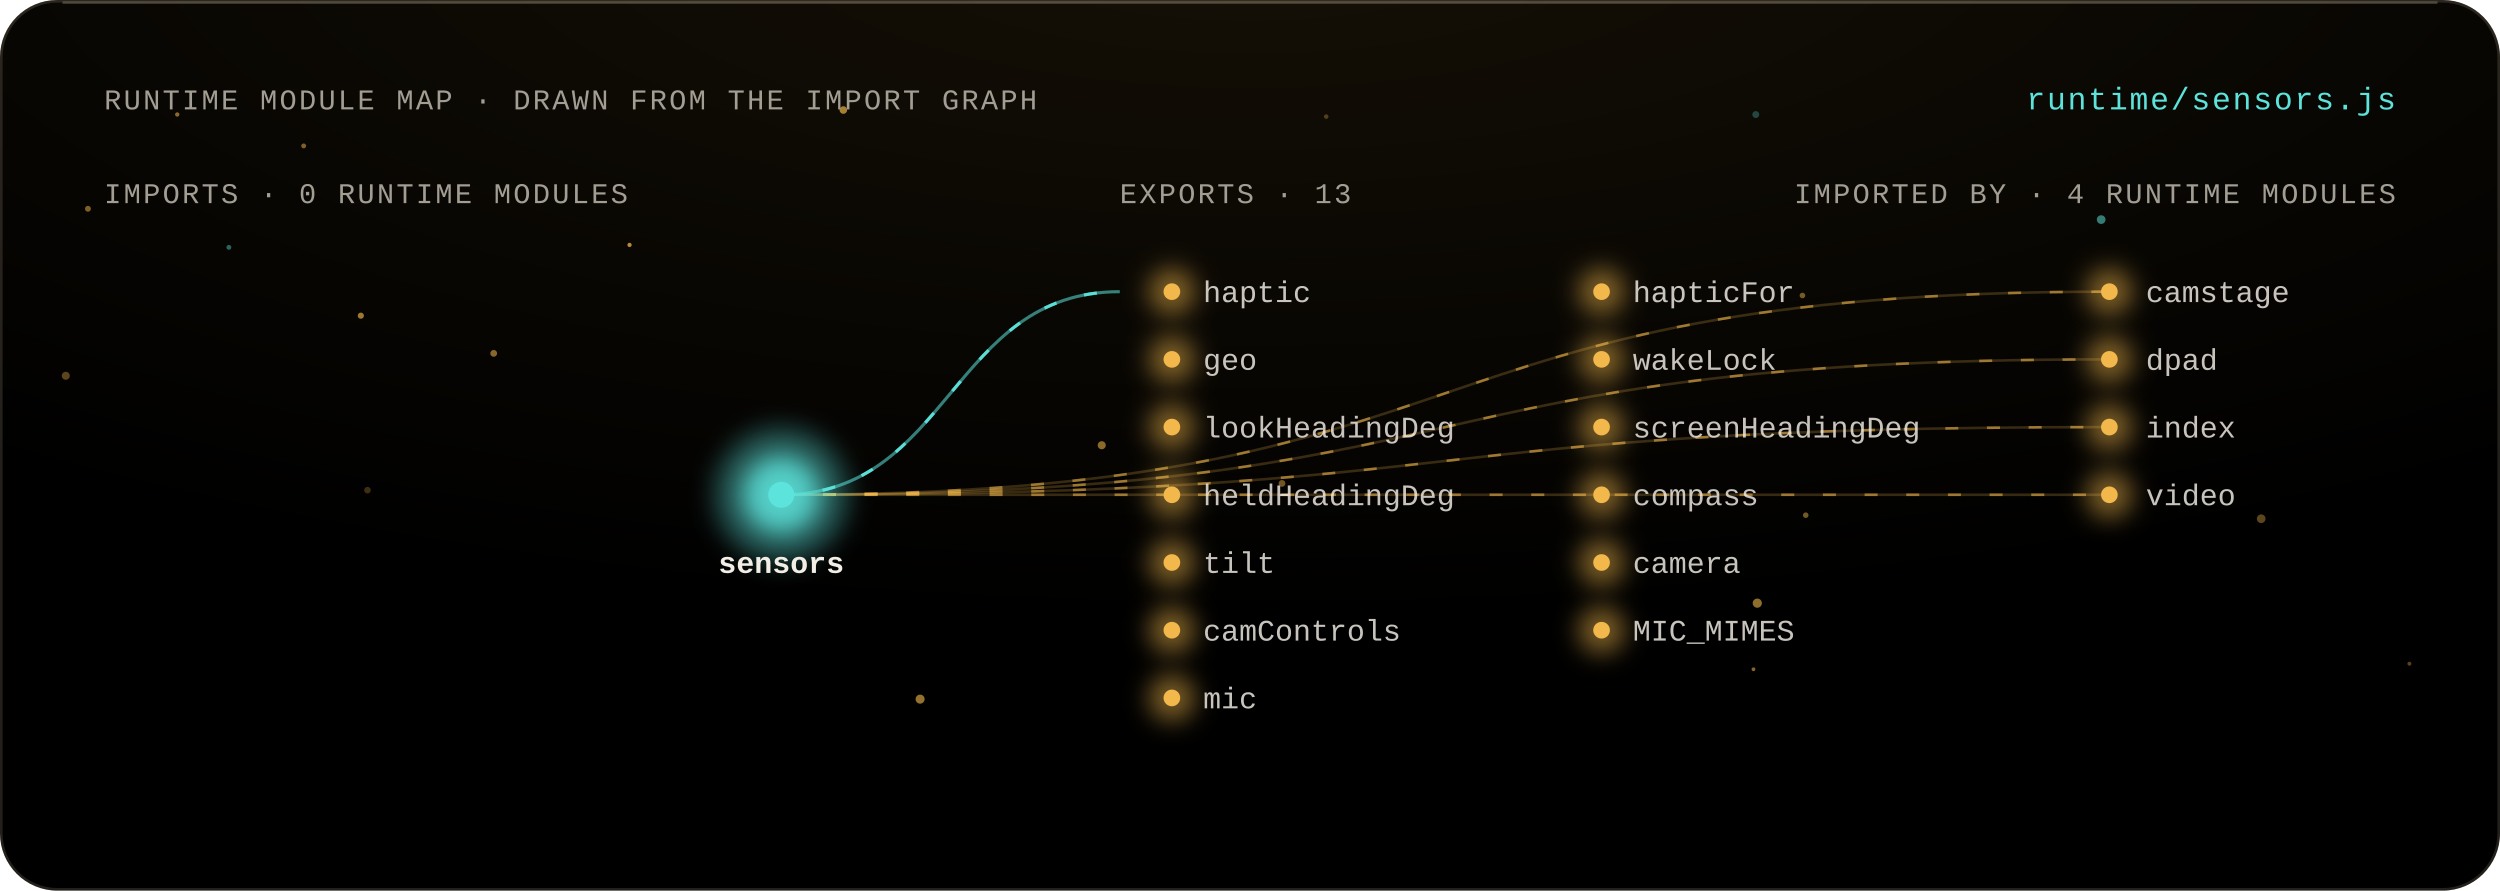
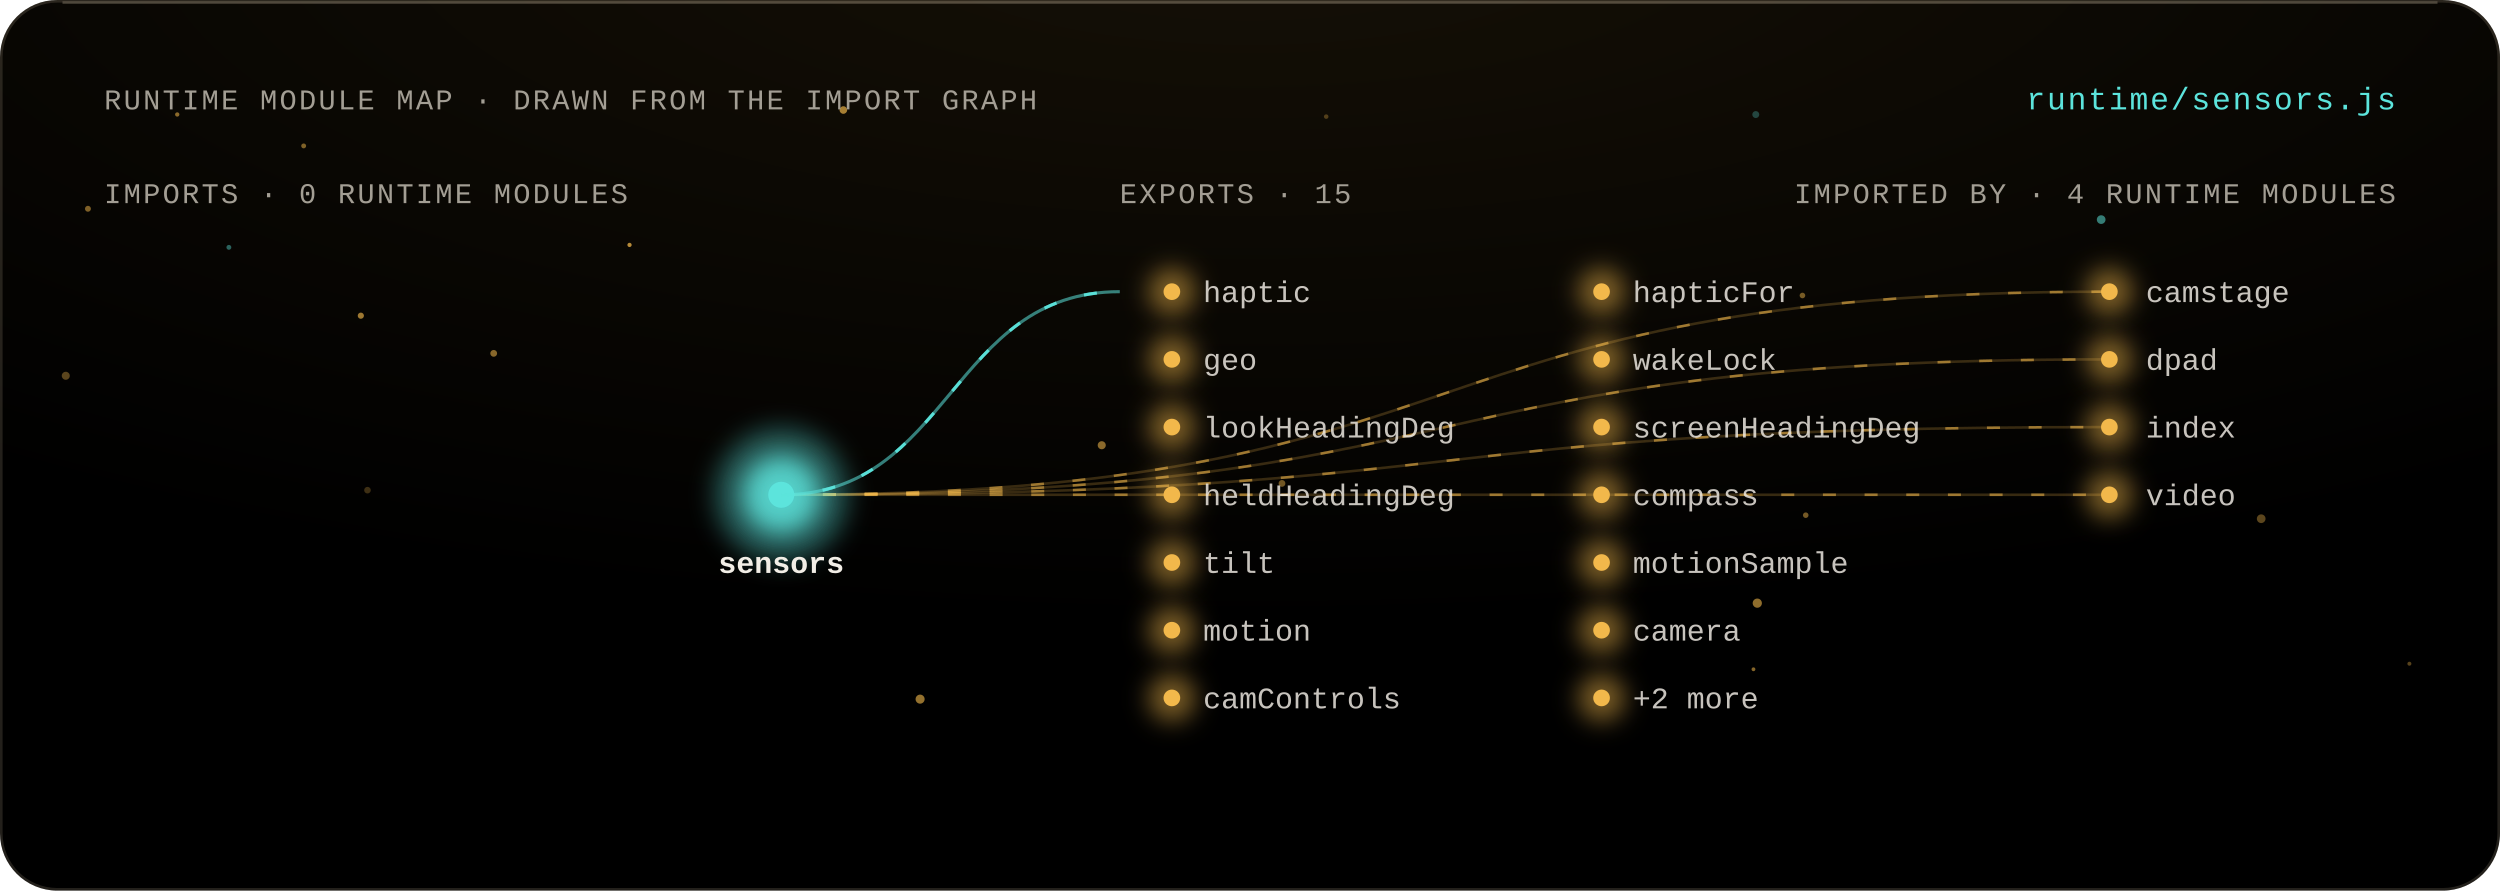
<svg xmlns="http://www.w3.org/2000/svg" viewBox="0 0 960 342" width="960" height="342" role="img" aria-labelledby="t">
  <style>
  text { font-family: 'Geist Mono', ui-monospace, 'Liberation Mono', Menlo, monospace; fill: #F2EEE6; }
  .m { fill: #A39E94; font-size: 11px; letter-spacing: .08em; }
  .l { font-size: 11.5px; }
  .h { font-size: 12px; fill: #5CE4DC; letter-spacing: .06em; }
  .flow { stroke-dasharray: 5 11; animation: flow 3s linear infinite; }
  @keyframes flow { to { stroke-dashoffset: -32; } }
  .breathe { animation: breathe 4.2s ease-in-out infinite; }
  @keyframes breathe { 50% { opacity: .38; } }
  .beat { animation: beat 2.6s ease-in-out infinite; transform-box: fill-box; transform-origin: center; }
  @keyframes beat { 50% { opacity: .55; transform: scale(1.35); } }
  .spin { transform-box: fill-box; transform-origin: center; animation: spin 48s linear infinite; }
  .spin-r { transform-box: fill-box; transform-origin: center; animation: spin 64s linear infinite reverse; }
  @keyframes spin { to { transform: rotate(360deg); } }
  @media (prefers-reduced-motion: reduce) { * { animation: none !important; } }
</style>
  <defs>
    <filter id="bloom" x="-80%" y="-80%" width="260%" height="260%">
      <feGaussianBlur stdDeviation="4.5" />
    </filter>
    <filter id="soft" x="-30%" y="-30%" width="160%" height="160%">
      <feGaussianBlur stdDeviation="1.4" />
    </filter>
    <radialGradient id="key" cx="50%" cy="-10%" r="80%">
      <stop offset="0" stop-color="#F2B84B" stop-opacity=".09" />
      <stop offset="1" stop-color="#F2B84B" stop-opacity="0" />
    </radialGradient>
    <linearGradient id="pair" x1="0" x2="1">
      <stop offset="0" stop-color="#F2B84B" />
      <stop offset="1" stop-color="#5CE4DC" />
    </linearGradient>
  </defs>
  <rect width="960" height="342" rx="22" fill="#000" />
  <rect width="960" height="342" rx="22" fill="url(#key)" />
  <rect x=".5" y=".5" width="959" height="341" rx="21.5" fill="none" stroke="rgba(255,232,196,.14)" />
  <path d="M 24 1 H 936" stroke="rgba(255,238,208,.22)" stroke-width="1" />
  <g>
    <circle cx="68.06" cy="43.96" r="0.83" fill="#F2B84B" opacity="0.56" class="breathe" style="animation-delay:-0.62s" />
    <circle cx="241.74" cy="94.05" r="0.82" fill="#F2B84B" opacity="0.74" class="breathe" style="animation-delay:-2.27s" />
    <circle cx="116.61" cy="56.03" r="0.94" fill="#F2B84B" opacity="0.51" class="breathe" style="animation-delay:-1.99s" />
    <circle cx="423.07" cy="170.97" r="1.55" fill="#F2B84B" opacity="0.56" class="breathe" style="animation-delay:-2.93s" />
    <circle cx="673.33" cy="257" r="0.74" fill="#F2B84B" opacity="0.55" class="breathe" style="animation-delay:-2s" />
    <circle cx="868.3" cy="199.19" r="1.67" fill="#F2B84B" opacity="0.38" class="breathe" style="animation-delay:-3.2s" />
    <circle cx="323.85" cy="42.25" r="1.46" fill="#F2B84B" opacity="0.67" class="breathe" style="animation-delay:-2.13s" />
    <circle cx="509.26" cy="44.78" r="0.87" fill="#F2B84B" opacity="0.3" class="breathe" style="animation-delay:-1.77s" />
    <circle cx="674.22" cy="43.99" r="1.34" fill="#5CE4DC" opacity="0.28" class="breathe" style="animation-delay:-2.32s" />
    <circle cx="189.58" cy="135.69" r="1.31" fill="#F2B84B" opacity="0.55" class="breathe" style="animation-delay:-1.91s" />
    <circle cx="33.77" cy="80.17" r="1.14" fill="#F2B84B" opacity="0.51" class="breathe" style="animation-delay:-1.66s" />
    <circle cx="692.14" cy="113.47" r="1.08" fill="#F2B84B" opacity="0.47" class="breathe" style="animation-delay:-0.42s" />
    <circle cx="492.28" cy="185.63" r="1.31" fill="#F2B84B" opacity="0.46" class="breathe" style="animation-delay:-1.99s" />
    <circle cx="138.56" cy="121.23" r="1.19" fill="#F2B84B" opacity="0.64" class="breathe" style="animation-delay:-0.81s" />
    <circle cx="693.4" cy="197.83" r="1.07" fill="#F2B84B" opacity="0.48" class="breathe" style="animation-delay:-2.34s" />
    <circle cx="25.26" cy="144.3" r="1.54" fill="#F2B84B" opacity="0.37" class="breathe" style="animation-delay:-4.09s" />
    <circle cx="806.85" cy="84.33" r="1.67" fill="#5CE4DC" opacity="0.53" class="breathe" style="animation-delay:-4s" />
    <circle cx="353.32" cy="268.47" r="1.74" fill="#F2B84B" opacity="0.61" class="breathe" style="animation-delay:-1.4s" />
    <circle cx="87.89" cy="94.98" r="0.94" fill="#5CE4DC" opacity="0.42" class="breathe" style="animation-delay:-2.23s" />
    <circle cx="925.21" cy="254.87" r="0.77" fill="#F2B84B" opacity="0.36" class="breathe" style="animation-delay:-2.18s" />
    <circle cx="674.8" cy="231.61" r="1.77" fill="#F2B84B" opacity="0.59" class="breathe" style="animation-delay:-0.06s" />
    <circle cx="141.11" cy="188.23" r="1.27" fill="#F2B84B" opacity="0.25" class="breathe" style="animation-delay:-3.62s" />
  </g>
  <text x="40" y="42" class="m" text-anchor="start">RUNTIME MODULE MAP · DRAWN FROM THE IMPORT GRAPH</text>
  <text x="920" y="42" class="h" text-anchor="end">runtime/sensors.js</text>
  <text x="40" y="78" class="m" text-anchor="start">IMPORTS · 0 RUNTIME MODULES</text>
-   <text x="430" y="78" class="m" text-anchor="start">EXPORTS · 13</text>
+   <text x="430" y="78" class="m" text-anchor="start">EXPORTS · 15</text>
  <text x="920" y="78" class="m" text-anchor="end">IMPORTED BY · 4 RUNTIME MODULES</text>
  <path d="M 300 190 C 580.5 190, 529.5 112, 810 112" fill="none" stroke="#F2B84B" stroke-opacity="0.22" stroke-width="1" />
  <path d="M 300 190 C 580.5 190, 529.5 112, 810 112" fill="none" stroke="#F2B84B" stroke-opacity="0.55" stroke-width="1" class="flow" />
  <g>
    <circle cx="810" cy="112" r="9" fill="#F2B84B" opacity="0.5" filter="url(#bloom)" class="breathe" style="animation-delay:-3.13s" />
    <circle cx="810" cy="112" r="3.2" fill="#F2B84B" />
  </g>
  <text x="824" y="116" class="l" text-anchor="start" fill="#F2EEE6" fill-opacity=".82">camstage</text>
  <path d="M 300 190 C 580.5 190, 529.5 138, 810 138" fill="none" stroke="#F2B84B" stroke-opacity="0.22" stroke-width="1" />
  <path d="M 300 190 C 580.5 190, 529.5 138, 810 138" fill="none" stroke="#F2B84B" stroke-opacity="0.55" stroke-width="1" class="flow" />
  <g>
    <circle cx="810" cy="138" r="9" fill="#F2B84B" opacity="0.5" filter="url(#bloom)" class="breathe" style="animation-delay:-0.47s" />
    <circle cx="810" cy="138" r="3.2" fill="#F2B84B" />
  </g>
  <text x="824" y="142" class="l" text-anchor="start" fill="#F2EEE6" fill-opacity=".82">dpad</text>
  <path d="M 300 190 C 580.5 190, 529.5 164, 810 164" fill="none" stroke="#F2B84B" stroke-opacity="0.22" stroke-width="1" />
  <path d="M 300 190 C 580.5 190, 529.5 164, 810 164" fill="none" stroke="#F2B84B" stroke-opacity="0.55" stroke-width="1" class="flow" />
  <g>
    <circle cx="810" cy="164" r="9" fill="#F2B84B" opacity="0.5" filter="url(#bloom)" class="breathe" style="animation-delay:-0.28s" />
    <circle cx="810" cy="164" r="3.2" fill="#F2B84B" />
  </g>
  <text x="824" y="168" class="l" text-anchor="start" fill="#F2EEE6" fill-opacity=".82">index</text>
  <path d="M 300 190 C 580.5 190, 529.5 190, 810 190" fill="none" stroke="#F2B84B" stroke-opacity="0.22" stroke-width="1" />
  <path d="M 300 190 C 580.5 190, 529.5 190, 810 190" fill="none" stroke="#F2B84B" stroke-opacity="0.55" stroke-width="1" class="flow" />
  <g>
    <circle cx="810" cy="190" r="9" fill="#F2B84B" opacity="0.5" filter="url(#bloom)" class="breathe" style="animation-delay:-0.51s" />
    <circle cx="810" cy="190" r="3.2" fill="#F2B84B" />
  </g>
  <text x="824" y="194" class="l" text-anchor="start" fill="#F2EEE6" fill-opacity=".82">video</text>
  <circle cx="300" cy="190" r="26" fill="#5CE4DC" opacity=".35" filter="url(#bloom)" class="beat" />
  <g>
    <circle cx="300" cy="190" r="15" fill="#5CE4DC" opacity="0.85" filter="url(#bloom)" class="beat" style="animation-delay:-0s" />
    <circle cx="300" cy="190" r="5" fill="#5CE4DC" />
  </g>
  <text x="300" y="220" class="l" text-anchor="middle" fill="#5CE4DC" font-weight="700" font-size="13">sensors</text>
  <path d="M 300 190 C 365 190, 365 112, 430 112" fill="none" stroke="#5CE4DC" stroke-opacity="0.55" stroke-width="1.2" />
  <path d="M 300 190 C 365 190, 365 112, 430 112" fill="none" stroke="#5CE4DC" stroke-opacity="0.95" stroke-width="1.2" class="flow" />
  <g>
    <circle cx="450" cy="112" r="9" fill="#F2B84B" opacity="0.5" filter="url(#bloom)" class="breathe" style="animation-delay:-2.49s" />
    <circle cx="450" cy="112" r="3.2" fill="#F2B84B" />
  </g>
  <text x="462" y="116" class="l" text-anchor="start" fill="#F2EEE6" fill-opacity=".82">haptic</text>
  <g>
    <circle cx="615" cy="112" r="9" fill="#F2B84B" opacity="0.5" filter="url(#bloom)" class="breathe" style="animation-delay:-0.59s" />
    <circle cx="615" cy="112" r="3.2" fill="#F2B84B" />
  </g>
  <text x="627" y="116" class="l" text-anchor="start" fill="#F2EEE6" fill-opacity=".82">hapticFor</text>
  <g>
    <circle cx="450" cy="138" r="9" fill="#F2B84B" opacity="0.5" filter="url(#bloom)" class="breathe" style="animation-delay:-1.47s" />
    <circle cx="450" cy="138" r="3.2" fill="#F2B84B" />
  </g>
  <text x="462" y="142" class="l" text-anchor="start" fill="#F2EEE6" fill-opacity=".82">geo</text>
  <g>
    <circle cx="615" cy="138" r="9" fill="#F2B84B" opacity="0.5" filter="url(#bloom)" class="breathe" style="animation-delay:-0.45s" />
    <circle cx="615" cy="138" r="3.2" fill="#F2B84B" />
  </g>
  <text x="627" y="142" class="l" text-anchor="start" fill="#F2EEE6" fill-opacity=".82">wakeLock</text>
  <g>
    <circle cx="450" cy="164" r="9" fill="#F2B84B" opacity="0.5" filter="url(#bloom)" class="breathe" style="animation-delay:-1.01s" />
    <circle cx="450" cy="164" r="3.2" fill="#F2B84B" />
  </g>
  <text x="462" y="168" class="l" text-anchor="start" fill="#F2EEE6" fill-opacity=".82">lookHeadingDeg</text>
  <g>
    <circle cx="615" cy="164" r="9" fill="#F2B84B" opacity="0.5" filter="url(#bloom)" class="breathe" style="animation-delay:-1.1s" />
    <circle cx="615" cy="164" r="3.2" fill="#F2B84B" />
  </g>
  <text x="627" y="168" class="l" text-anchor="start" fill="#F2EEE6" fill-opacity=".82">screenHeadingDeg</text>
  <g>
    <circle cx="450" cy="190" r="9" fill="#F2B84B" opacity="0.5" filter="url(#bloom)" class="breathe" style="animation-delay:-3.94s" />
    <circle cx="450" cy="190" r="3.2" fill="#F2B84B" />
  </g>
  <text x="462" y="194" class="l" text-anchor="start" fill="#F2EEE6" fill-opacity=".82">heldHeadingDeg</text>
  <g>
    <circle cx="615" cy="190" r="9" fill="#F2B84B" opacity="0.5" filter="url(#bloom)" class="breathe" style="animation-delay:-2.16s" />
    <circle cx="615" cy="190" r="3.2" fill="#F2B84B" />
  </g>
  <text x="627" y="194" class="l" text-anchor="start" fill="#F2EEE6" fill-opacity=".82">compass</text>
  <g>
    <circle cx="450" cy="216" r="9" fill="#F2B84B" opacity="0.5" filter="url(#bloom)" class="breathe" style="animation-delay:-3.65s" />
    <circle cx="450" cy="216" r="3.2" fill="#F2B84B" />
  </g>
  <text x="462" y="220" class="l" text-anchor="start" fill="#F2EEE6" fill-opacity=".82">tilt</text>
  <g>
    <circle cx="615" cy="216" r="9" fill="#F2B84B" opacity="0.5" filter="url(#bloom)" class="breathe" style="animation-delay:-0.87s" />
    <circle cx="615" cy="216" r="3.2" fill="#F2B84B" />
  </g>
-   <text x="627" y="220" class="l" text-anchor="start" fill="#F2EEE6" fill-opacity=".82">camera</text>
+   <text x="627" y="220" class="l" text-anchor="start" fill="#F2EEE6" fill-opacity=".82">motionSample</text>
  <g>
    <circle cx="450" cy="242" r="9" fill="#F2B84B" opacity="0.5" filter="url(#bloom)" class="breathe" style="animation-delay:-0.49s" />
    <circle cx="450" cy="242" r="3.2" fill="#F2B84B" />
  </g>
-   <text x="462" y="246" class="l" text-anchor="start" fill="#F2EEE6" fill-opacity=".82">camControls</text>
+   <text x="462" y="246" class="l" text-anchor="start" fill="#F2EEE6" fill-opacity=".82">motion</text>
  <g>
    <circle cx="615" cy="242" r="9" fill="#F2B84B" opacity="0.5" filter="url(#bloom)" class="breathe" style="animation-delay:-0.66s" />
    <circle cx="615" cy="242" r="3.2" fill="#F2B84B" />
  </g>
-   <text x="627" y="246" class="l" text-anchor="start" fill="#F2EEE6" fill-opacity=".82">MIC_MIMES</text>
+   <text x="627" y="246" class="l" text-anchor="start" fill="#F2EEE6" fill-opacity=".82">camera</text>
  <g>
    <circle cx="450" cy="268" r="9" fill="#F2B84B" opacity="0.5" filter="url(#bloom)" class="breathe" style="animation-delay:-2.08s" />
    <circle cx="450" cy="268" r="3.2" fill="#F2B84B" />
  </g>
-   <text x="462" y="272" class="l" text-anchor="start" fill="#F2EEE6" fill-opacity=".82">mic</text>
+   <text x="462" y="272" class="l" text-anchor="start" fill="#F2EEE6" fill-opacity=".82">camControls</text>
+   <g>
+     <circle cx="615" cy="268" r="9" fill="#F2B84B" opacity="0.5" filter="url(#bloom)" class="breathe" style="animation-delay:-1.89s" />
+     <circle cx="615" cy="268" r="3.2" fill="#F2B84B" />
+   </g>
+   <text x="627" y="272" class="l" text-anchor="start" fill="#F2EEE6" fill-opacity=".82">+2 more</text>
</svg>
